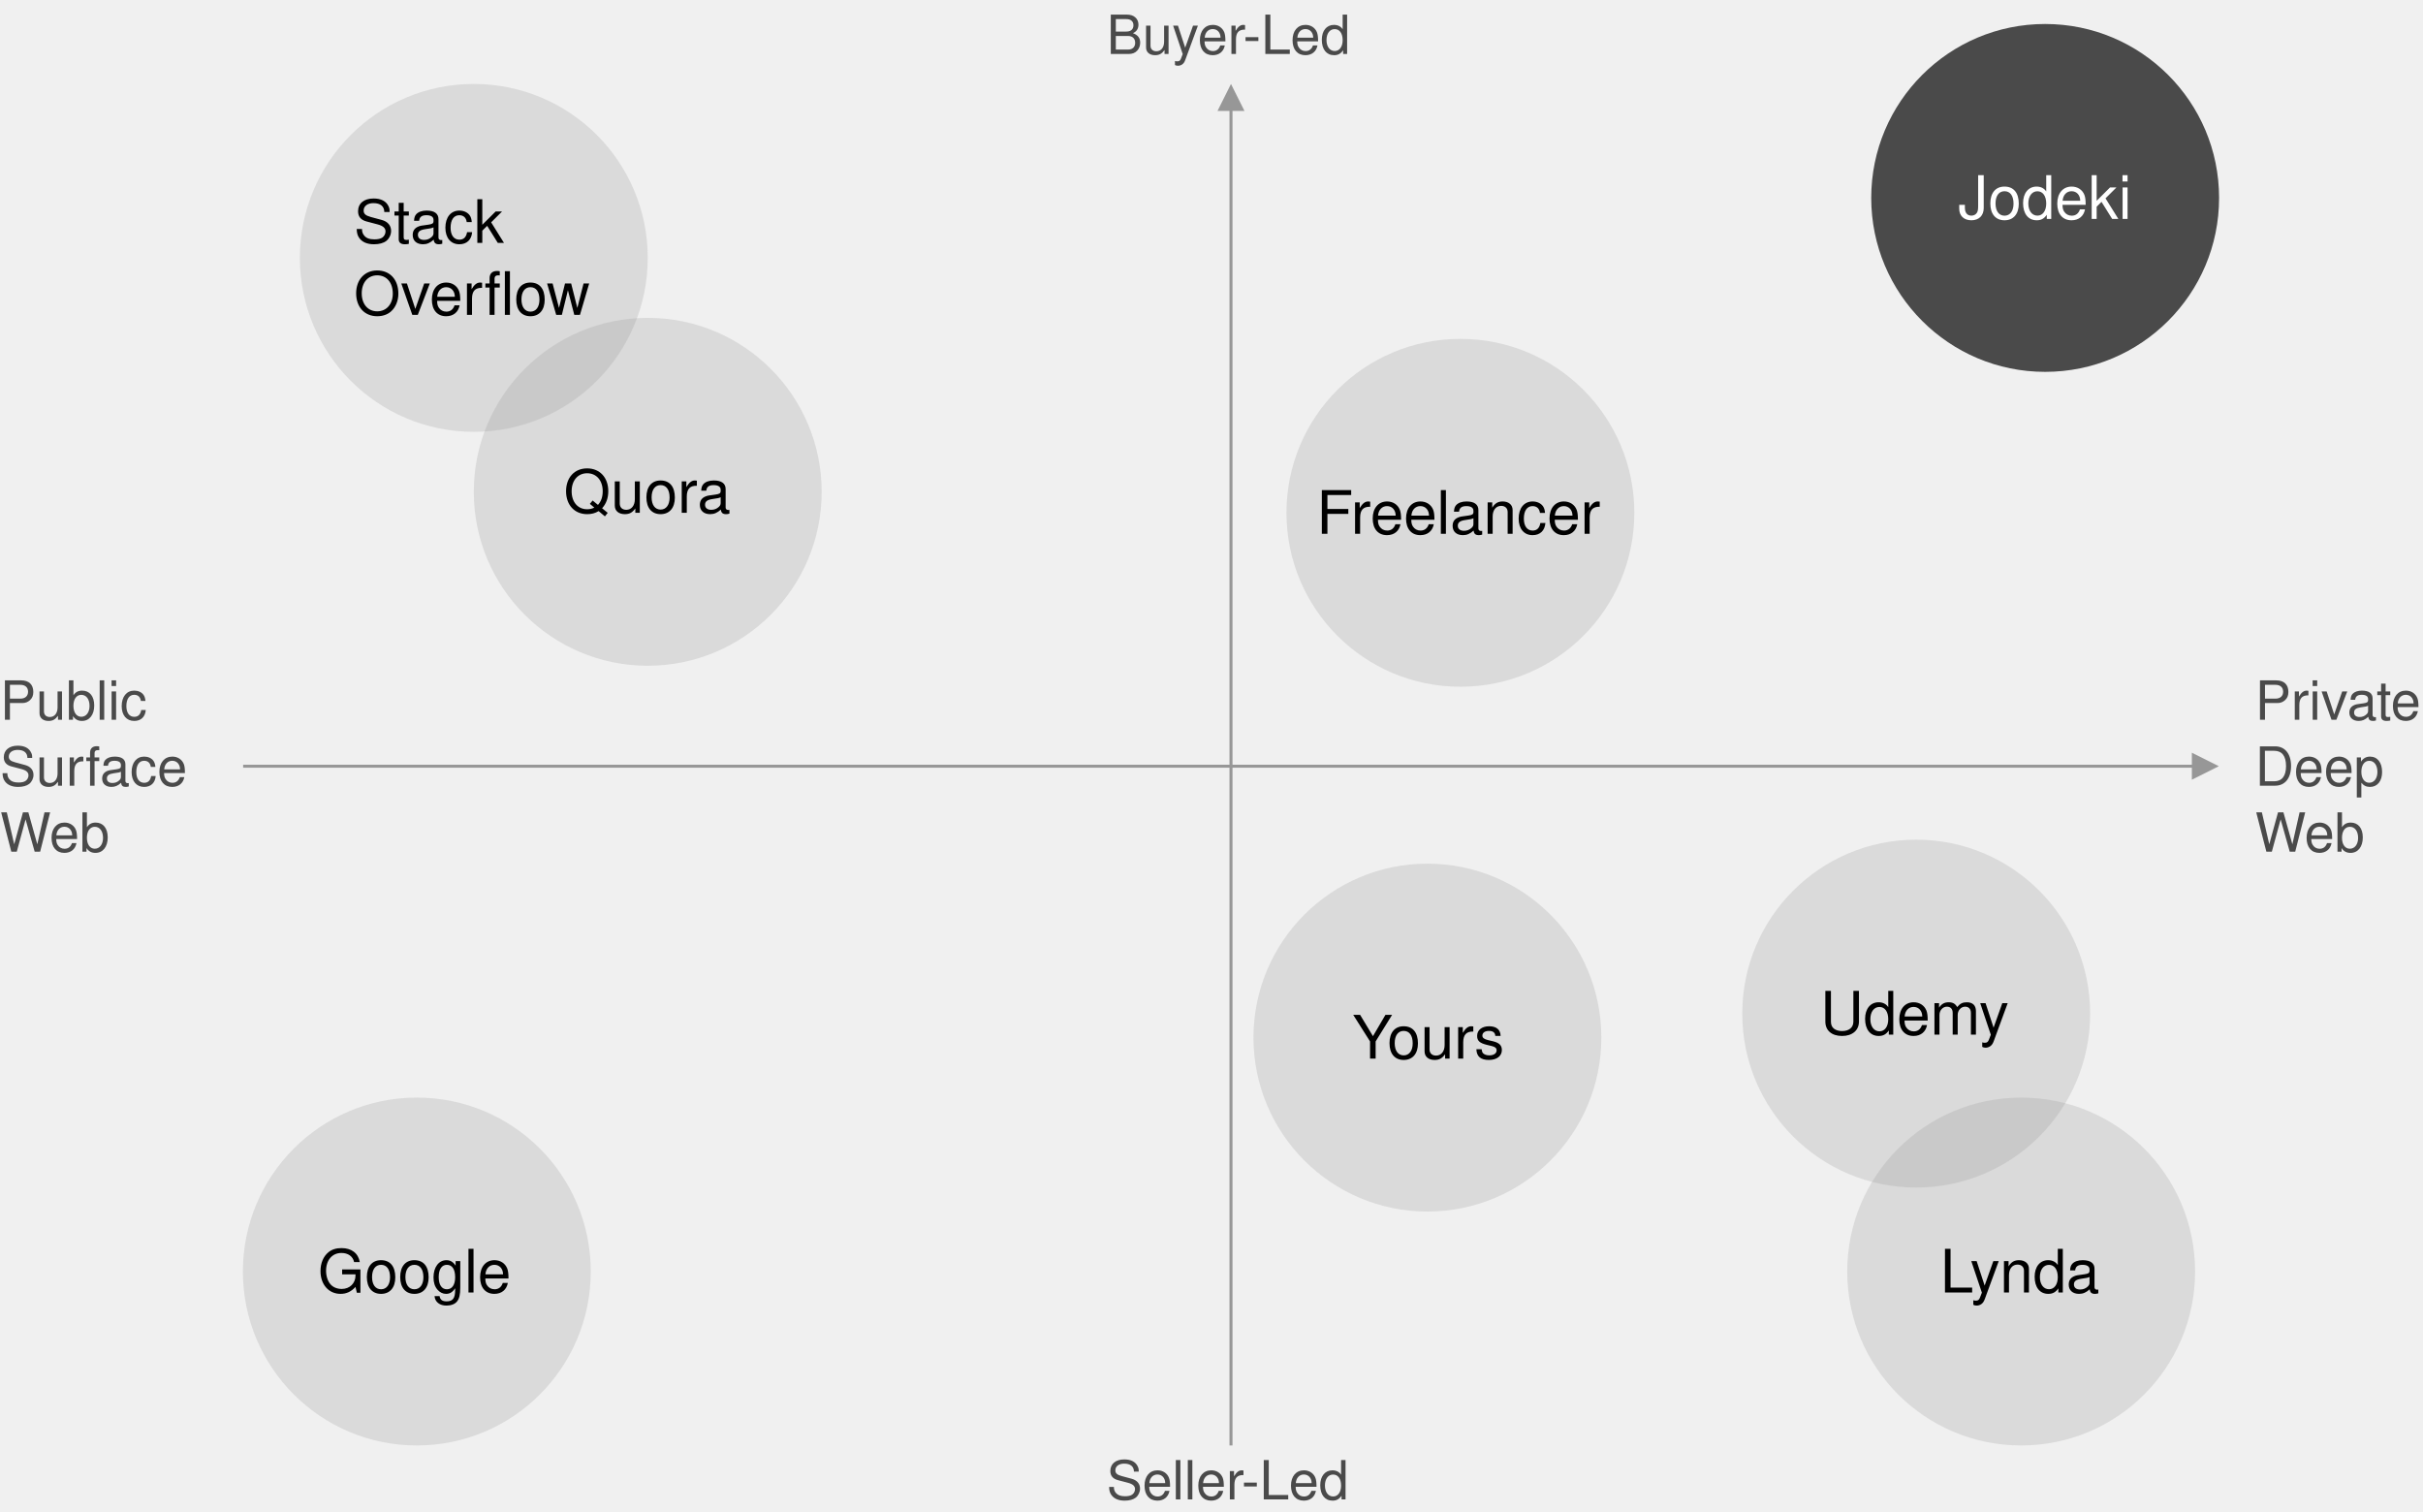
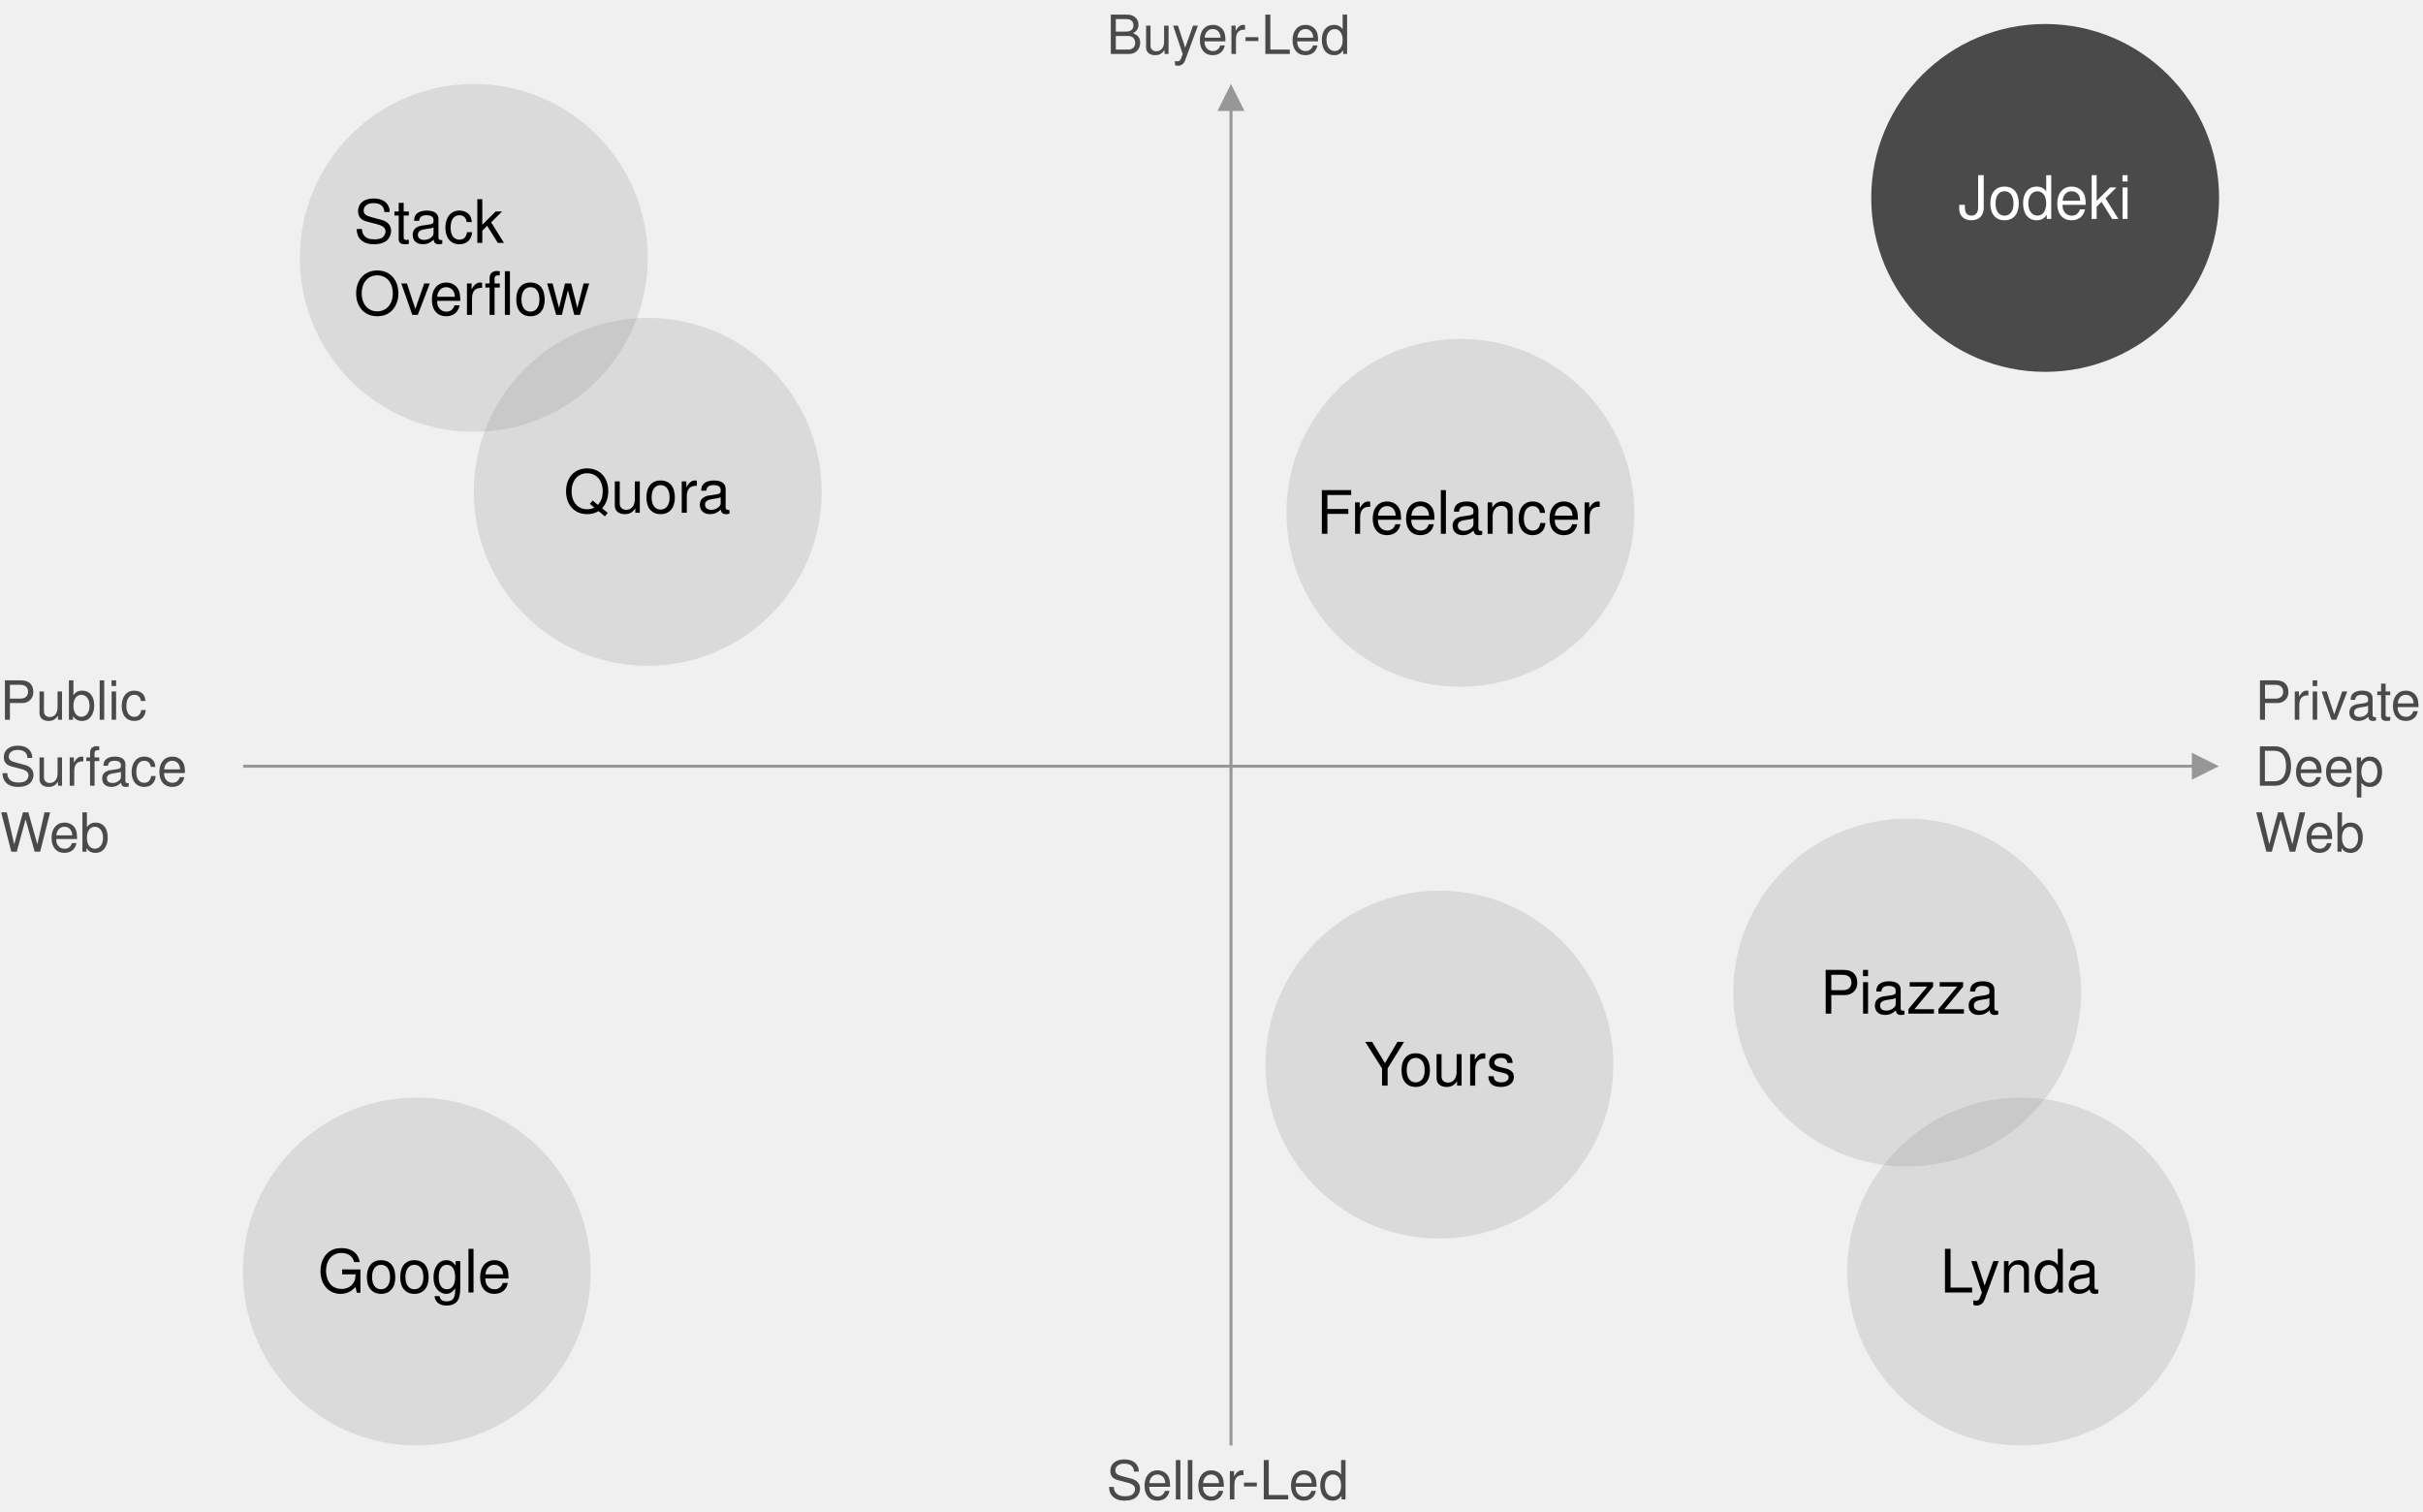
<svg xmlns="http://www.w3.org/2000/svg" width="808px" height="504px" viewBox="0 0 808 504" version="1.1">
  <defs />
  <g id="Page-1" stroke="none" stroke-width="1" fill="none" fill-rule="evenodd">
    <g id="Group" transform="translate(81, 28)" fill="#979797" fill-rule="nonzero">
      <path id="Line" d="M658.917,227.5 L649.917,223 L649.917,232 L658.917,227.5 Z M0.583,228 L650.417,228 L650.917,228 L650.917,227 L650.417,227 L0.583,227 L0.083,227 L0.083,228 L0.583,228 Z" />
      <path id="Line-2" d="M329.5,0 L325,9 L334,9 L329.5,0 Z M330,453.5 L330,8.5 L330,8 L329,8 L329,8.5 L329,453.5 L329,454 L330,454 L330,453.5 Z" />
    </g>
    <g id="Group-2" transform="translate(81, 366)">
      <circle id="Oval" fill-opacity="0.25" fill="#9B9B9B" fill-rule="nonzero" cx="58" cy="58" r="58" />
      <text id="Google" font-family="Helvetica-Light, Helvetica" font-size="20" font-weight="300" fill="#000000">
        <tspan x="25" y="65">Google</tspan>
      </text>
    </g>
    <g id="Group-2-Copy" transform="translate(158, 106)">
      <circle id="Oval" fill-opacity="0.25" fill="#9B9B9B" fill-rule="nonzero" cx="58" cy="58" r="58" />
      <text id="Quora" font-family="Helvetica-Light, Helvetica" font-size="20" font-weight="300" fill="#000000">
        <tspan x="30" y="65">Quora</tspan>
      </text>
    </g>
    <g id="Group-2-Copy" transform="translate(429, 113)">
      <circle id="Oval" fill-opacity="0.25" fill="#9B9B9B" fill-rule="nonzero" cx="58" cy="58" r="58" />
      <text id="Freelancer" font-family="Helvetica-Light, Helvetica" font-size="20" font-weight="300" fill="#000000">
        <tspan x="10" y="65">Freelancer</tspan>
      </text>
    </g>
    <g id="Group-2-Copy" transform="translate(624, 8)">
      <circle id="Oval" fill="#4A4A4A" fill-rule="nonzero" cx="58" cy="58" r="58" />
      <text id="Jodeki" font-family="Helvetica-Light, Helvetica" font-size="20" font-weight="300" fill="#FFFFFF">
        <tspan x="29" y="65">Jodeki</tspan>
      </text>
    </g>
    <g id="Group-2" transform="translate(100, 28)">
      <circle id="Oval" fill-opacity="0.25" fill="#9B9B9B" fill-rule="nonzero" cx="58" cy="58" r="58" />
      <text id="Stack-Overflow" font-family="Helvetica-Light, Helvetica" font-size="20" font-weight="300" fill="#000000">
        <tspan x="18" y="53">Stack</tspan>
        <tspan x="18" y="77">Overflow</tspan>
      </text>
    </g>
-     <g id="Group-2-Copy" transform="translate(418, 288)">
+     <g id="Group-2-Copy" transform="translate(422, 297)">
      <circle id="Oval" fill-opacity="0.25" fill="#9B9B9B" fill-rule="nonzero" cx="58" cy="58" r="58" />
      <text id="Yours" font-family="Helvetica-Light, Helvetica" font-size="20" font-weight="300" fill="#000000">
        <tspan x="33" y="65">Yours</tspan>
      </text>
    </g>
-     <g id="Group-2-Copy" transform="translate(581, 280)">
+     <g id="Group-2-Copy" transform="translate(578, 273)">
      <circle id="Oval" fill-opacity="0.25" fill="#9B9B9B" fill-rule="nonzero" cx="58" cy="58" r="58" />
-       <text id="Udemy" font-family="Helvetica-Light, Helvetica" font-size="20" font-weight="300" fill="#000000">
-         <tspan x="26" y="65">Udemy</tspan>
+       <text id="Piazza" font-family="Helvetica-Light, Helvetica" font-size="20" font-weight="300" fill="#000000">
+         <tspan x="29" y="65">Piazza</tspan>
      </text>
    </g>
    <g id="Group-2-Copy" transform="translate(616, 366)">
      <circle id="Oval" fill-opacity="0.25" fill="#9B9B9B" fill-rule="nonzero" cx="58" cy="58" r="58" />
      <text id="Lynda" font-family="Helvetica-Light, Helvetica" font-size="20" font-weight="300" fill="#000000">
        <tspan x="31" y="65">Lynda</tspan>
      </text>
    </g>
    <text id="Buyer-Led" font-family="Helvetica-Light, Helvetica" font-size="18" font-weight="300" fill="#4A4A4A">
      <tspan x="369" y="18">Buyer-Led</tspan>
    </text>
    <text id="Seller-Led" font-family="Helvetica-Light, Helvetica" font-size="18" font-weight="300" fill="#4A4A4A">
      <tspan x="369" y="500">Seller-Led</tspan>
    </text>
    <text id="Public-Surface-Web" font-family="Helvetica-Light, Helvetica" font-size="18" font-weight="300" fill="#4A4A4A">
      <tspan x="0" y="240">Public</tspan>
      <tspan x="0" y="262">Surface</tspan>
      <tspan x="0" y="284">Web</tspan>
    </text>
    <text id="Private-Deep-Web" font-family="Helvetica-Light, Helvetica" font-size="18" font-weight="300" fill="#4A4A4A">
      <tspan x="752" y="240">Private</tspan>
      <tspan x="752" y="262">Deep</tspan>
      <tspan x="752" y="284">Web</tspan>
    </text>
  </g>
</svg>
